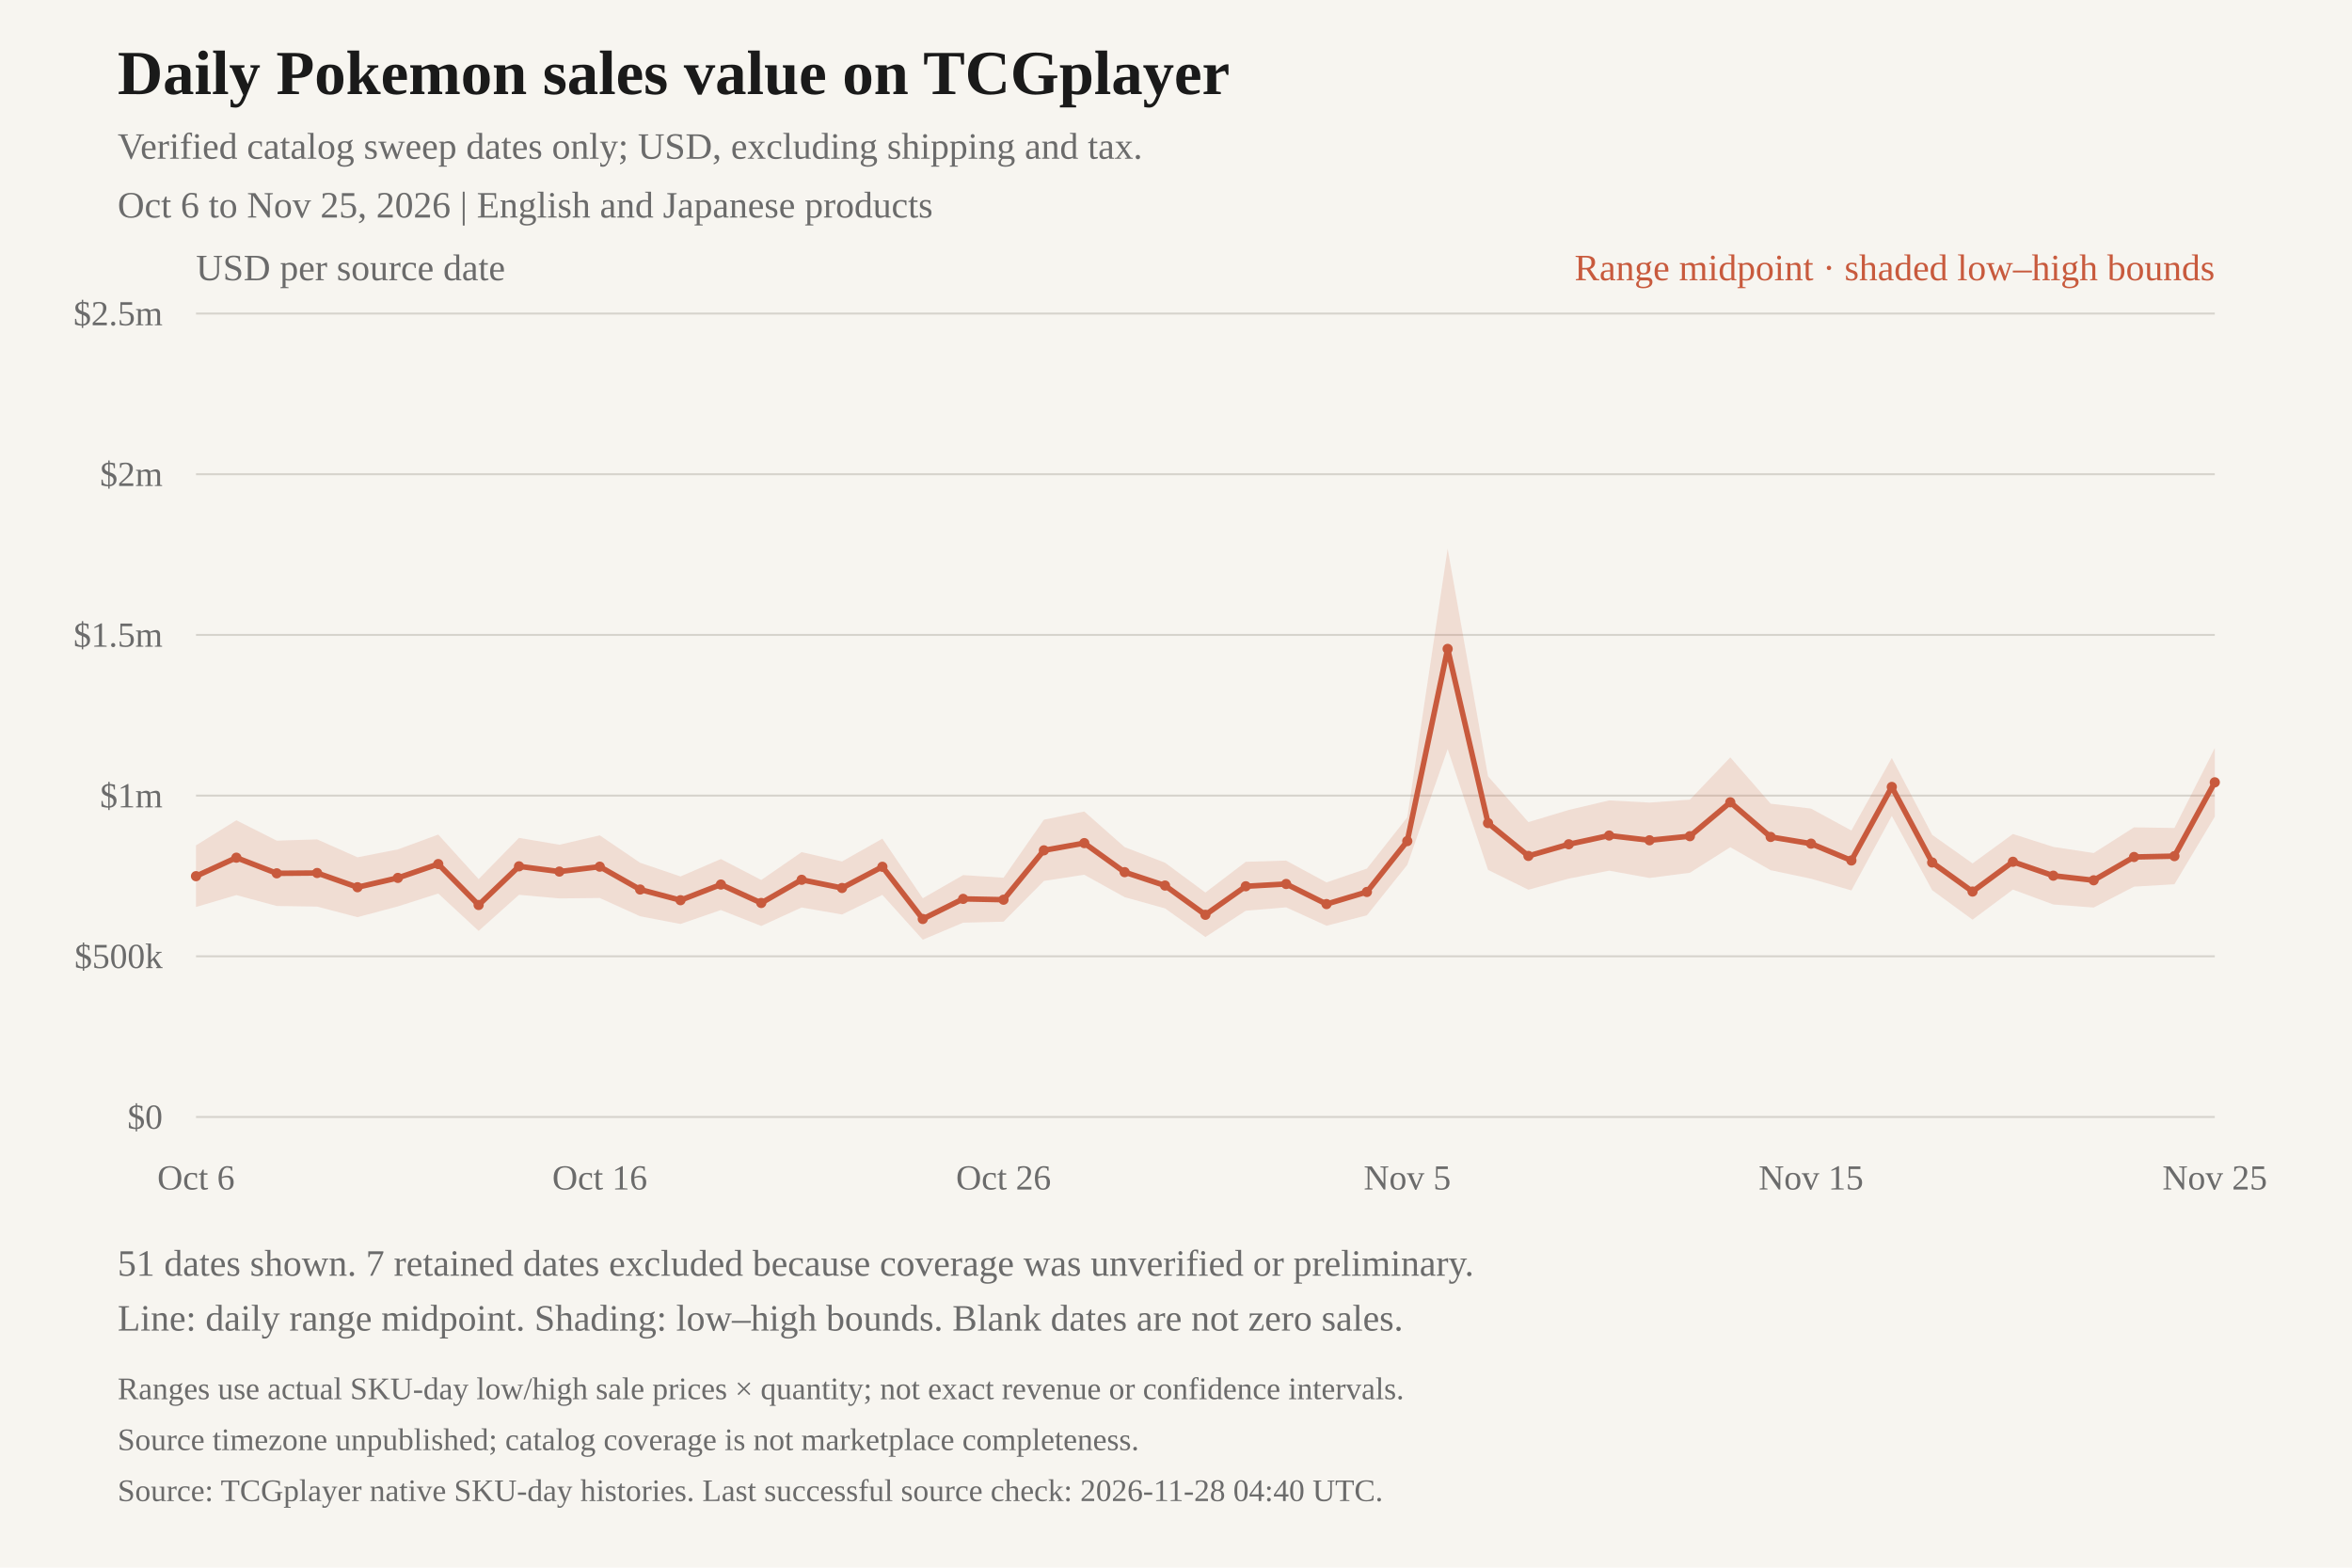
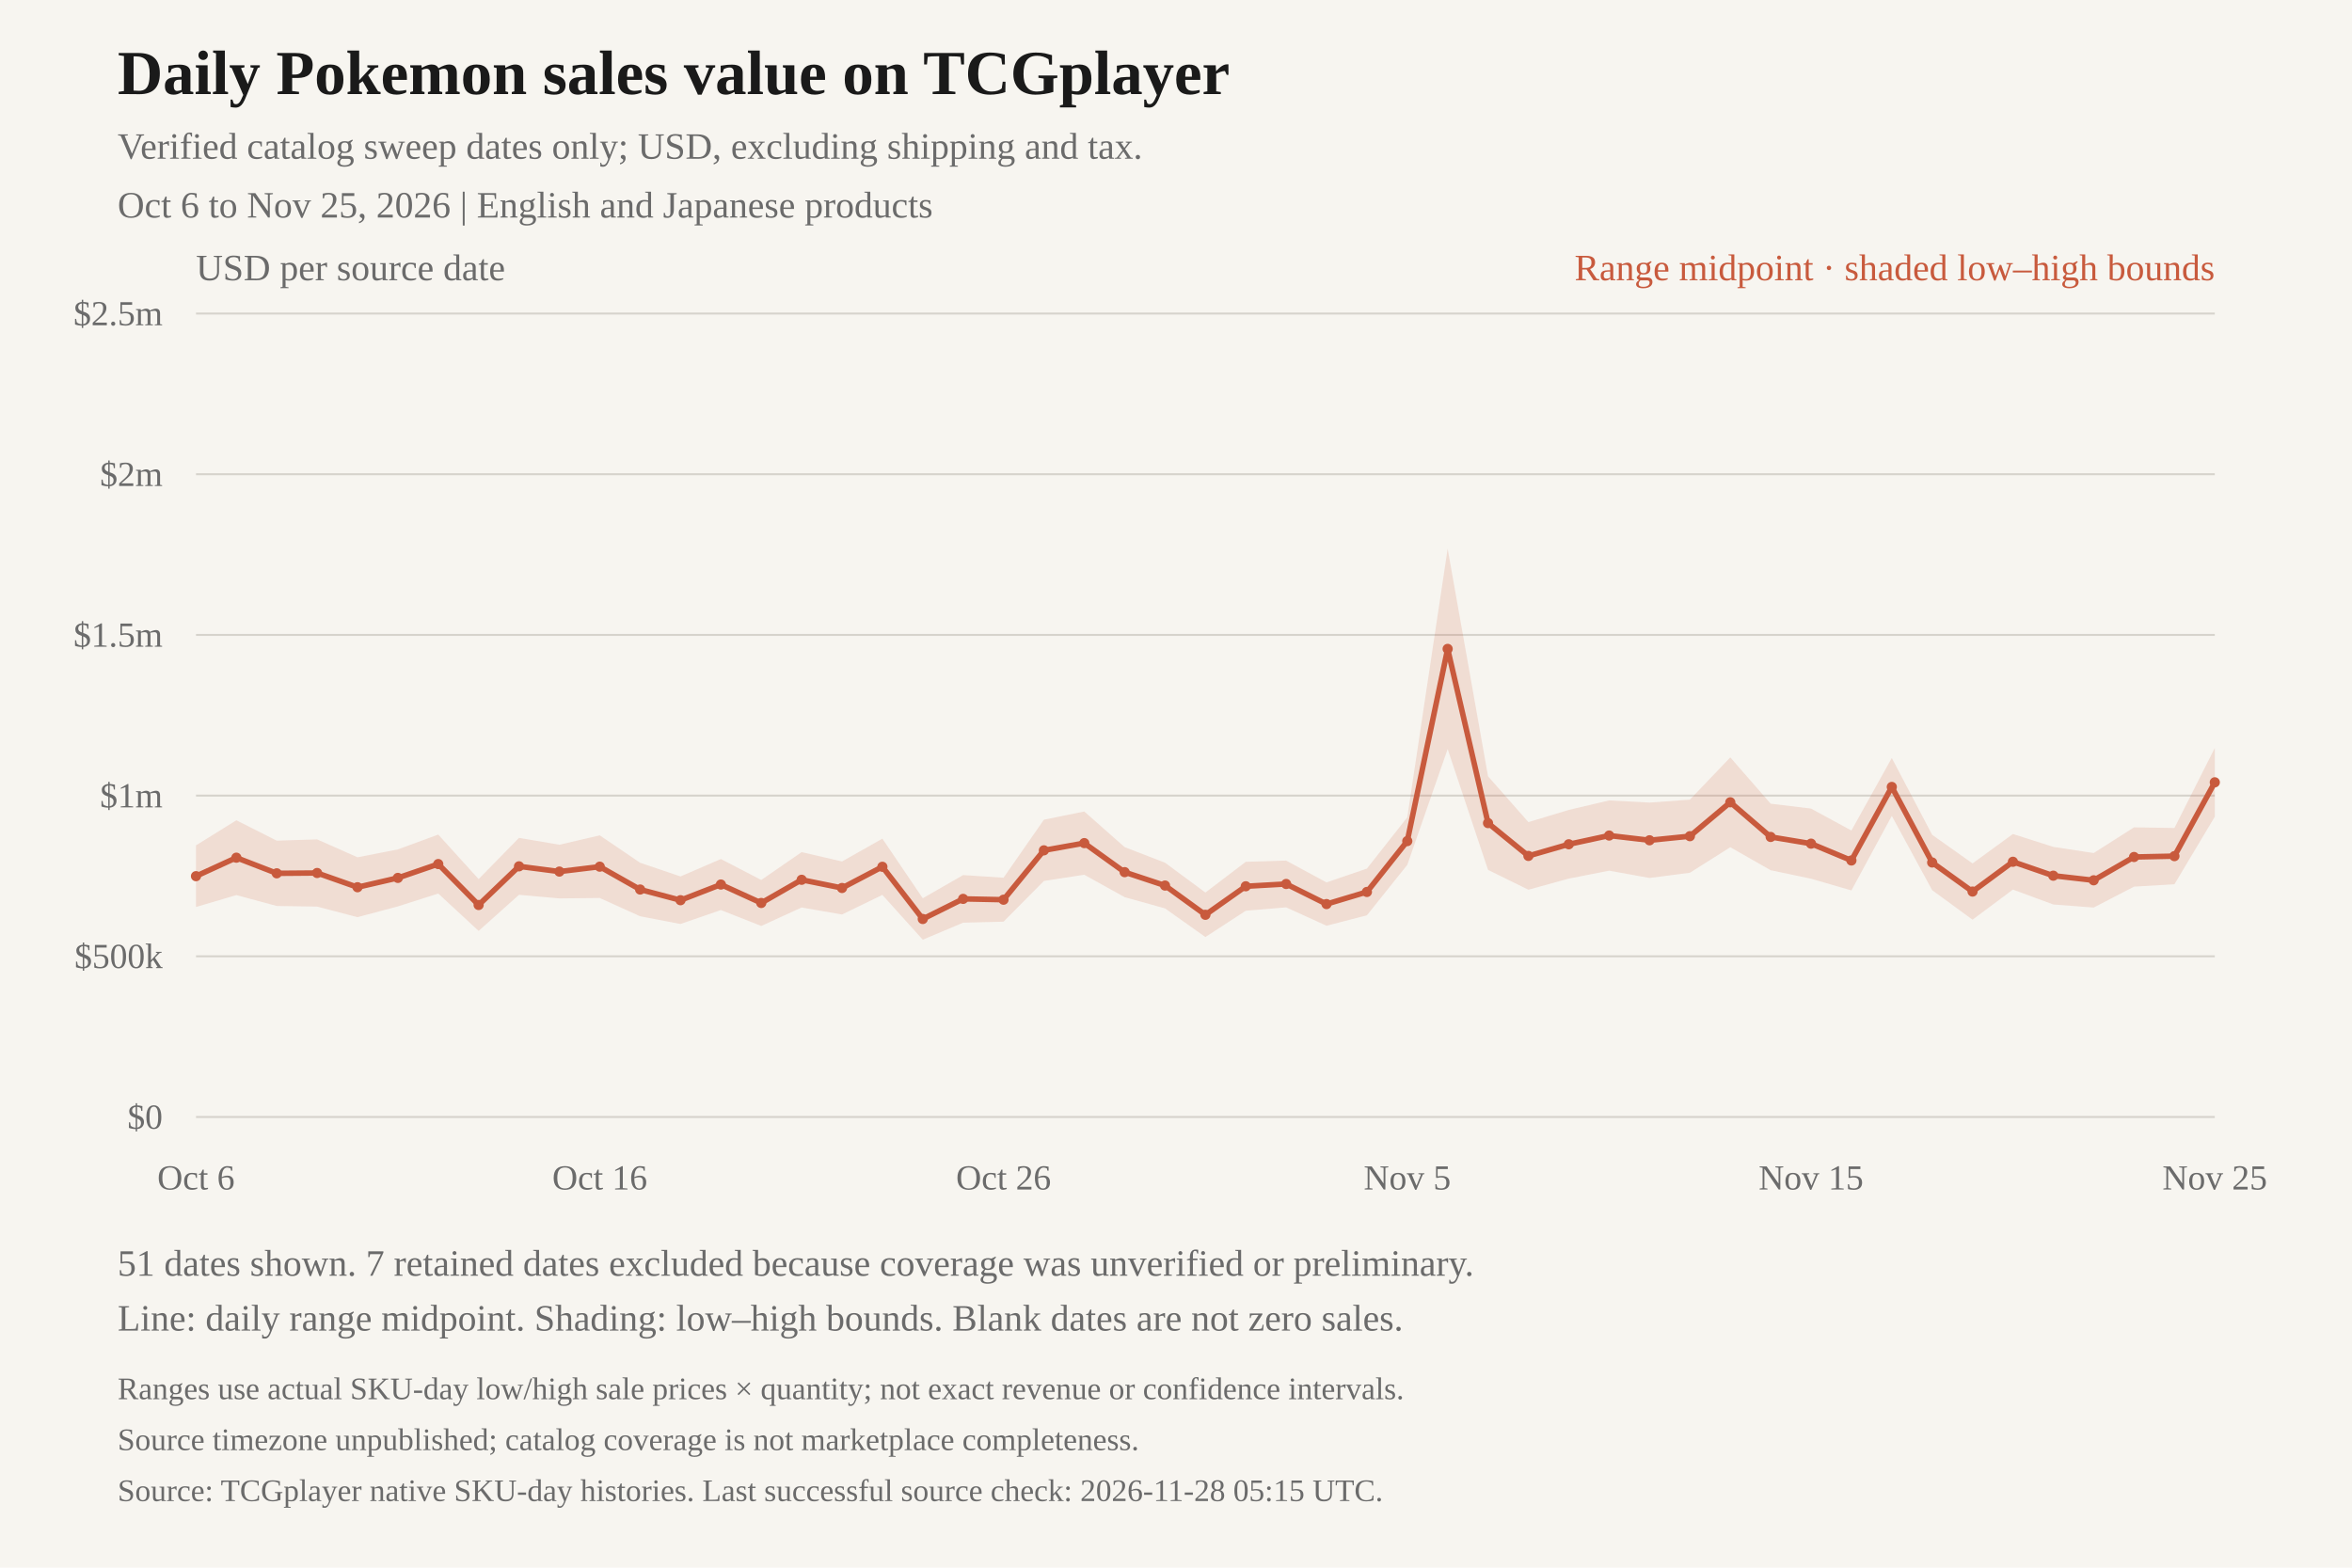
<svg xmlns="http://www.w3.org/2000/svg" width="1200" height="800" viewBox="0 0 1200 800" role="img" aria-labelledby="title description">
  <style>text{font-family:Georgia,"Liberation Serif","Times New Roman",serif;fill:#1A1A1A;font-size:19px}.title{font-size:32px;font-weight:600}.muted,.axis{fill:#6B6B6B}.axis{font-size:18px}.note{font-size:16px;fill:#6B6B6B}.grid{stroke:#D6D3CC;stroke-width:1}</style>
  <rect data-role="background" width="1200" height="800" fill="#F7F5F0" />
  <text x="60" y="48" class="title">Daily Pokemon sales value on TCGplayer</text>
  <text x="60" y="81" class="muted">Verified catalog sweep dates only; USD, excluding shipping and tax.</text>
  <text x="60" y="111" class="muted">Oct 6 to Nov 25, 2026 | English and Japanese products</text>
  <text x="100" y="143" class="muted">USD per source date</text>
  <text x="1130" y="143" text-anchor="end" style="fill:#C85A3D">Range midpoint · shaded low–high bounds</text>
  <path d="M100,570H1130" class="grid" />
  <text x="83" y="576" class="axis" text-anchor="end">$0</text>
  <path d="M100,488H1130" class="grid" />
  <text x="83" y="494" class="axis" text-anchor="end">$500k</text>
  <path d="M100,406H1130" class="grid" />
  <text x="83" y="412" class="axis" text-anchor="end">$1m</text>
  <path d="M100,324H1130" class="grid" />
  <text x="83" y="330" class="axis" text-anchor="end">$1.5m</text>
  <path d="M100,242H1130" class="grid" />
  <text x="83" y="248" class="axis" text-anchor="end">$2m</text>
  <path d="M100,160H1130" class="grid" />
  <text x="83" y="166" class="axis" text-anchor="end">$2.5m</text>
-   <polygon data-series="daily-band" points="100,431.395 120.6,418.596 141.2,428.993 161.8,428.347 182.4,437.483 203,433.454 223.6,425.889 244.2,448.6 264.8,427.569 285.4,431.071 306,426.287 326.6,440.279 347.2,447.253 367.8,438.369 388.4,449.058 409,434.841 429.6,439.616 450.2,427.977 470.8,458.392 491.4,446.556 512,447.917 532.6,418.306 553.2,414.107 573.8,432.3 594.4,440.237 615,455.468 635.6,439.795 656.2,439.167 676.8,450.3 697.4,443.246 718,417.086 738.6,280.023 759.2,396.152 779.8,419.531 800.4,413.314 821,408.454 841.6,409.565 862.2,408.054 882.8,386.495 903.4,410.125 924,412.627 944.6,423.828 965.2,386.807 985.8,426.008 1006.4,440.612 1027,425.587 1047.6,432.172 1068.2,435.314 1088.8,422.196 1109.4,422.535 1130,381.682 1130,416.758 1109.4,451.242 1088.8,452.462 1068.2,463.125 1047.6,461.564 1027,453.951 1006.4,469.323 985.8,454.266 965.2,416.353 944.6,454.391 924,448.407 903.4,444.074 882.8,432.337 862.2,445.372 841.6,448.032 821,444.306 800.4,448.357 779.8,454.037 759.2,443.907 738.6,382.245 718,441.352 697.4,467.087 676.8,472.409 656.2,463.03 635.6,464.752 615,478.179 594.4,463.559 573.8,457.823 553.2,446.38 532.6,449.56 512,470.34 491.4,470.849 470.8,479.541 450.2,456.674 429.6,466.671 409,463.09 388.4,472.524 367.8,464.4 347.2,471.512 326.6,467.575 306,458.248 285.4,458.461 264.8,456.626 244.2,475.046 223.6,455.971 203,462.546 182.4,468.031 161.8,462.639 141.2,462.325 120.6,456.767 100,462.839" fill="#C85A3D" fill-opacity="0.16" />
-   <polyline data-series="daily-midpoint" points="100,447.117 120.6,437.682 141.2,445.659 161.8,445.493 182.4,452.757 203,448 223.6,440.93 244.2,461.823 264.8,442.097 285.4,444.766 306,442.267 326.6,453.927 347.2,459.382 367.8,451.384 388.4,460.791 409,448.965 429.6,453.144 450.2,442.326 470.8,468.967 491.4,458.703 512,459.128 532.6,433.933 553.2,430.244 573.8,445.061 594.4,451.898 615,466.824 635.6,452.274 656.2,451.099 676.8,461.355 697.4,455.167 718,429.219 738.6,331.134 759.2,420.029 779.8,436.784 800.4,430.836 821,426.38 841.6,428.798 862.2,426.713 882.8,409.416 903.4,427.099 924,430.517 944.6,439.11 965.2,401.58 985.8,440.137 1006.4,454.967 1027,439.769 1047.6,446.868 1068.2,449.22 1088.8,437.329 1109.4,436.888 1130,399.22" fill="none" stroke="#C85A3D" stroke-width="2.8" stroke-linejoin="round" stroke-linecap="round" />
+   <polygon data-series="daily-band" points="100,431.395 120.6,418.596 141.2,428.993 161.8,428.347 182.4,437.483 203,433.454 223.6,425.889 244.2,448.6 264.8,427.569 285.4,431.071 306,426.287 326.6,440.279 347.2,447.253 367.8,438.369 388.4,449.058 409,434.841 429.6,439.616 450.2,427.977 470.8,458.392 491.4,446.556 512,447.917 532.6,418.306 553.2,414.107 573.8,432.3 594.4,440.237 615,455.468 635.6,439.795 656.2,439.167 676.8,450.3 697.4,443.246 718,417.086 738.6,280.025 759.2,396.152 779.8,419.531 800.4,413.314 821,408.457 841.6,409.565 862.2,408.054 882.8,386.495 903.4,410.125 924,412.627 944.6,423.828 965.2,386.807 985.8,426.008 1006.4,440.612 1027,425.587 1047.6,432.172 1068.2,435.314 1088.8,422.196 1109.4,422.536 1130,381.683 1130,416.759 1109.4,451.243 1088.8,452.462 1068.2,463.125 1047.6,461.564 1027,453.951 1006.4,469.323 985.8,454.266 965.2,416.353 944.6,454.391 924,448.407 903.4,444.074 882.8,432.337 862.2,445.372 841.6,448.032 821,444.308 800.4,448.357 779.8,454.037 759.2,443.907 738.6,382.246 718,441.352 697.4,467.087 676.8,472.409 656.2,463.03 635.6,464.752 615,478.179 594.4,463.559 573.8,457.823 553.2,446.38 532.6,449.56 512,470.34 491.4,470.849 470.8,479.541 450.2,456.674 429.6,466.671 409,463.09 388.4,472.524 367.8,464.4 347.2,471.512 326.6,467.575 306,458.248 285.4,458.461 264.8,456.626 244.2,475.046 223.6,455.971 203,462.546 182.4,468.031 161.8,462.639 141.2,462.325 120.6,456.767 100,462.839" fill="#C85A3D" fill-opacity="0.16" />
+   <polyline data-series="daily-midpoint" points="100,447.117 120.6,437.682 141.2,445.659 161.8,445.493 182.4,452.757 203,448 223.6,440.93 244.2,461.823 264.8,442.097 285.4,444.766 306,442.267 326.6,453.927 347.2,459.382 367.8,451.384 388.4,460.791 409,448.965 429.6,453.144 450.2,442.326 470.8,468.967 491.4,458.703 512,459.128 532.6,433.933 553.2,430.244 573.8,445.061 594.4,451.898 615,466.824 635.6,452.274 656.2,451.099 676.8,461.355 697.4,455.167 718,429.219 738.6,331.135 759.2,420.029 779.8,436.784 800.4,430.836 821,426.383 841.6,428.798 862.2,426.713 882.8,409.416 903.4,427.099 924,430.517 944.6,439.11 965.2,401.58 985.8,440.137 1006.4,454.968 1027,439.769 1047.6,446.868 1068.2,449.22 1088.8,437.329 1109.4,436.89 1130,399.221" fill="none" stroke="#C85A3D" stroke-width="2.8" stroke-linejoin="round" stroke-linecap="round" />
  <circle data-series="daily-observation" cx="100" cy="447.117" r="2.6" fill="#C85A3D" />
  <circle data-series="daily-observation" cx="120.6" cy="437.682" r="2.6" fill="#C85A3D" />
  <circle data-series="daily-observation" cx="141.2" cy="445.659" r="2.6" fill="#C85A3D" />
  <circle data-series="daily-observation" cx="161.8" cy="445.493" r="2.6" fill="#C85A3D" />
  <circle data-series="daily-observation" cx="182.4" cy="452.757" r="2.6" fill="#C85A3D" />
  <circle data-series="daily-observation" cx="203" cy="448" r="2.6" fill="#C85A3D" />
  <circle data-series="daily-observation" cx="223.6" cy="440.93" r="2.6" fill="#C85A3D" />
  <circle data-series="daily-observation" cx="244.2" cy="461.823" r="2.6" fill="#C85A3D" />
  <circle data-series="daily-observation" cx="264.8" cy="442.097" r="2.6" fill="#C85A3D" />
  <circle data-series="daily-observation" cx="285.4" cy="444.766" r="2.6" fill="#C85A3D" />
  <circle data-series="daily-observation" cx="306" cy="442.267" r="2.6" fill="#C85A3D" />
  <circle data-series="daily-observation" cx="326.6" cy="453.927" r="2.6" fill="#C85A3D" />
  <circle data-series="daily-observation" cx="347.2" cy="459.382" r="2.6" fill="#C85A3D" />
  <circle data-series="daily-observation" cx="367.8" cy="451.384" r="2.6" fill="#C85A3D" />
  <circle data-series="daily-observation" cx="388.4" cy="460.791" r="2.6" fill="#C85A3D" />
  <circle data-series="daily-observation" cx="409" cy="448.965" r="2.6" fill="#C85A3D" />
  <circle data-series="daily-observation" cx="429.6" cy="453.144" r="2.6" fill="#C85A3D" />
  <circle data-series="daily-observation" cx="450.2" cy="442.326" r="2.6" fill="#C85A3D" />
  <circle data-series="daily-observation" cx="470.8" cy="468.967" r="2.6" fill="#C85A3D" />
  <circle data-series="daily-observation" cx="491.4" cy="458.703" r="2.6" fill="#C85A3D" />
  <circle data-series="daily-observation" cx="512" cy="459.128" r="2.6" fill="#C85A3D" />
  <circle data-series="daily-observation" cx="532.6" cy="433.933" r="2.6" fill="#C85A3D" />
  <circle data-series="daily-observation" cx="553.2" cy="430.244" r="2.6" fill="#C85A3D" />
  <circle data-series="daily-observation" cx="573.8" cy="445.061" r="2.6" fill="#C85A3D" />
  <circle data-series="daily-observation" cx="594.4" cy="451.898" r="2.6" fill="#C85A3D" />
  <circle data-series="daily-observation" cx="615" cy="466.824" r="2.6" fill="#C85A3D" />
  <circle data-series="daily-observation" cx="635.6" cy="452.274" r="2.6" fill="#C85A3D" />
  <circle data-series="daily-observation" cx="656.2" cy="451.099" r="2.6" fill="#C85A3D" />
  <circle data-series="daily-observation" cx="676.8" cy="461.355" r="2.6" fill="#C85A3D" />
  <circle data-series="daily-observation" cx="697.4" cy="455.167" r="2.6" fill="#C85A3D" />
  <circle data-series="daily-observation" cx="718" cy="429.219" r="2.6" fill="#C85A3D" />
-   <circle data-series="daily-observation" cx="738.6" cy="331.134" r="2.6" fill="#C85A3D" />
+   <circle data-series="daily-observation" cx="738.6" cy="331.135" r="2.6" fill="#C85A3D" />
  <circle data-series="daily-observation" cx="759.2" cy="420.029" r="2.6" fill="#C85A3D" />
  <circle data-series="daily-observation" cx="779.8" cy="436.784" r="2.6" fill="#C85A3D" />
  <circle data-series="daily-observation" cx="800.4" cy="430.836" r="2.6" fill="#C85A3D" />
-   <circle data-series="daily-observation" cx="821" cy="426.38" r="2.6" fill="#C85A3D" />
+   <circle data-series="daily-observation" cx="821" cy="426.383" r="2.6" fill="#C85A3D" />
  <circle data-series="daily-observation" cx="841.6" cy="428.798" r="2.6" fill="#C85A3D" />
  <circle data-series="daily-observation" cx="862.2" cy="426.713" r="2.6" fill="#C85A3D" />
  <circle data-series="daily-observation" cx="882.8" cy="409.416" r="2.6" fill="#C85A3D" />
  <circle data-series="daily-observation" cx="903.4" cy="427.099" r="2.6" fill="#C85A3D" />
  <circle data-series="daily-observation" cx="924" cy="430.517" r="2.6" fill="#C85A3D" />
  <circle data-series="daily-observation" cx="944.6" cy="439.11" r="2.6" fill="#C85A3D" />
  <circle data-series="daily-observation" cx="965.2" cy="401.58" r="2.6" fill="#C85A3D" />
  <circle data-series="daily-observation" cx="985.8" cy="440.137" r="2.6" fill="#C85A3D" />
-   <circle data-series="daily-observation" cx="1006.4" cy="454.967" r="2.6" fill="#C85A3D" />
+   <circle data-series="daily-observation" cx="1006.4" cy="454.968" r="2.6" fill="#C85A3D" />
  <circle data-series="daily-observation" cx="1027" cy="439.769" r="2.6" fill="#C85A3D" />
  <circle data-series="daily-observation" cx="1047.6" cy="446.868" r="2.6" fill="#C85A3D" />
  <circle data-series="daily-observation" cx="1068.2" cy="449.22" r="2.6" fill="#C85A3D" />
  <circle data-series="daily-observation" cx="1088.8" cy="437.329" r="2.6" fill="#C85A3D" />
-   <circle data-series="daily-observation" cx="1109.4" cy="436.888" r="2.6" fill="#C85A3D" />
-   <circle data-series="daily-observation" cx="1130" cy="399.22" r="2.6" fill="#C85A3D" />
+   <circle data-series="daily-observation" cx="1109.4" cy="436.89" r="2.6" fill="#C85A3D" />
+   <circle data-series="daily-observation" cx="1130" cy="399.221" r="2.6" fill="#C85A3D" />
  <text x="100" y="607" class="axis" text-anchor="middle">Oct 6</text>
  <text x="306" y="607" class="axis" text-anchor="middle">Oct 16</text>
  <text x="512" y="607" class="axis" text-anchor="middle">Oct 26</text>
  <text x="718" y="607" class="axis" text-anchor="middle">Nov 5</text>
  <text x="924" y="607" class="axis" text-anchor="middle">Nov 15</text>
  <text x="1130" y="607" class="axis" text-anchor="middle">Nov 25</text>
  <text x="60" y="651" class="muted">51 dates shown. 7 retained dates excluded because coverage was unverified or preliminary.</text>
  <text x="60" y="679" class="muted">Line: daily range midpoint. Shading: low–high bounds. Blank dates are not zero sales.</text>
  <text x="60" y="714" class="note">Ranges use actual SKU-day low/high sale prices × quantity; not exact revenue or confidence intervals.</text>
  <text x="60" y="740" class="note">Source timezone unpublished; catalog coverage is not marketplace completeness.</text>
-   <text x="60" y="766" class="note">Source: TCGplayer native SKU-day histories. Last successful source check: 2026-11-28 04:40 UTC.</text>
+   <text x="60" y="766" class="note">Source: TCGplayer native SKU-day histories. Last successful source check: 2026-11-28 05:15 UTC.</text>
</svg>
